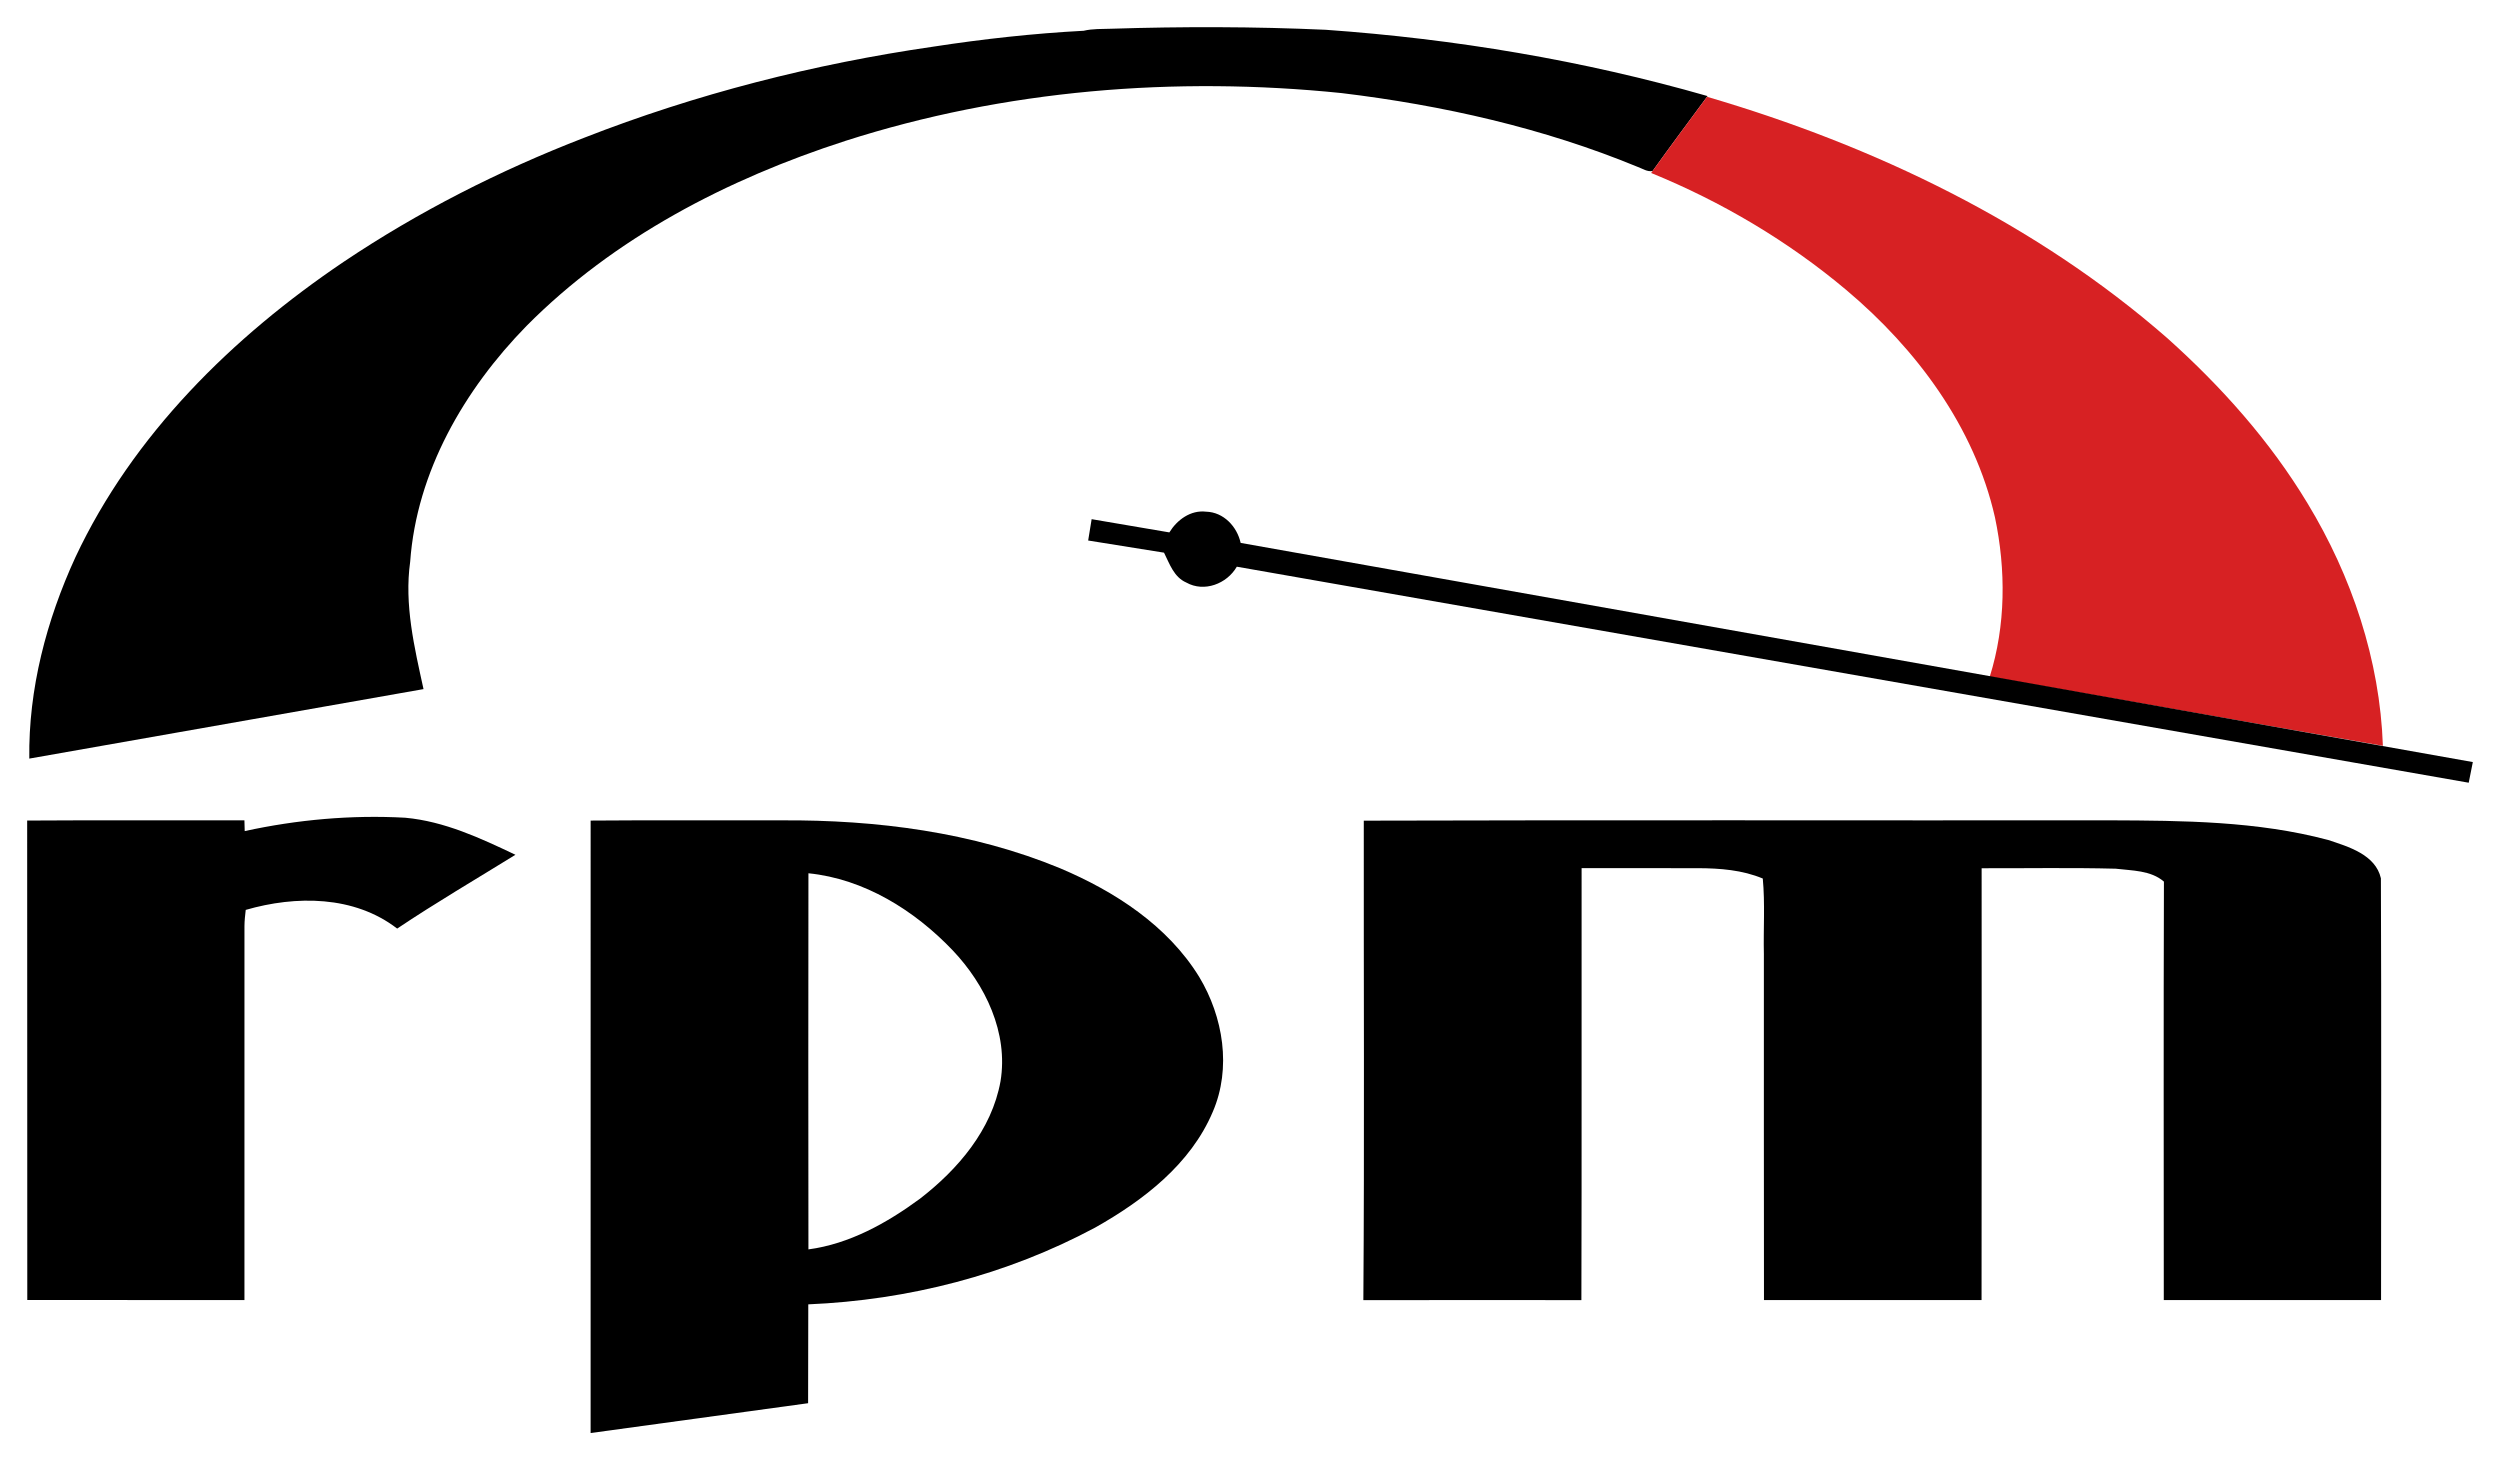
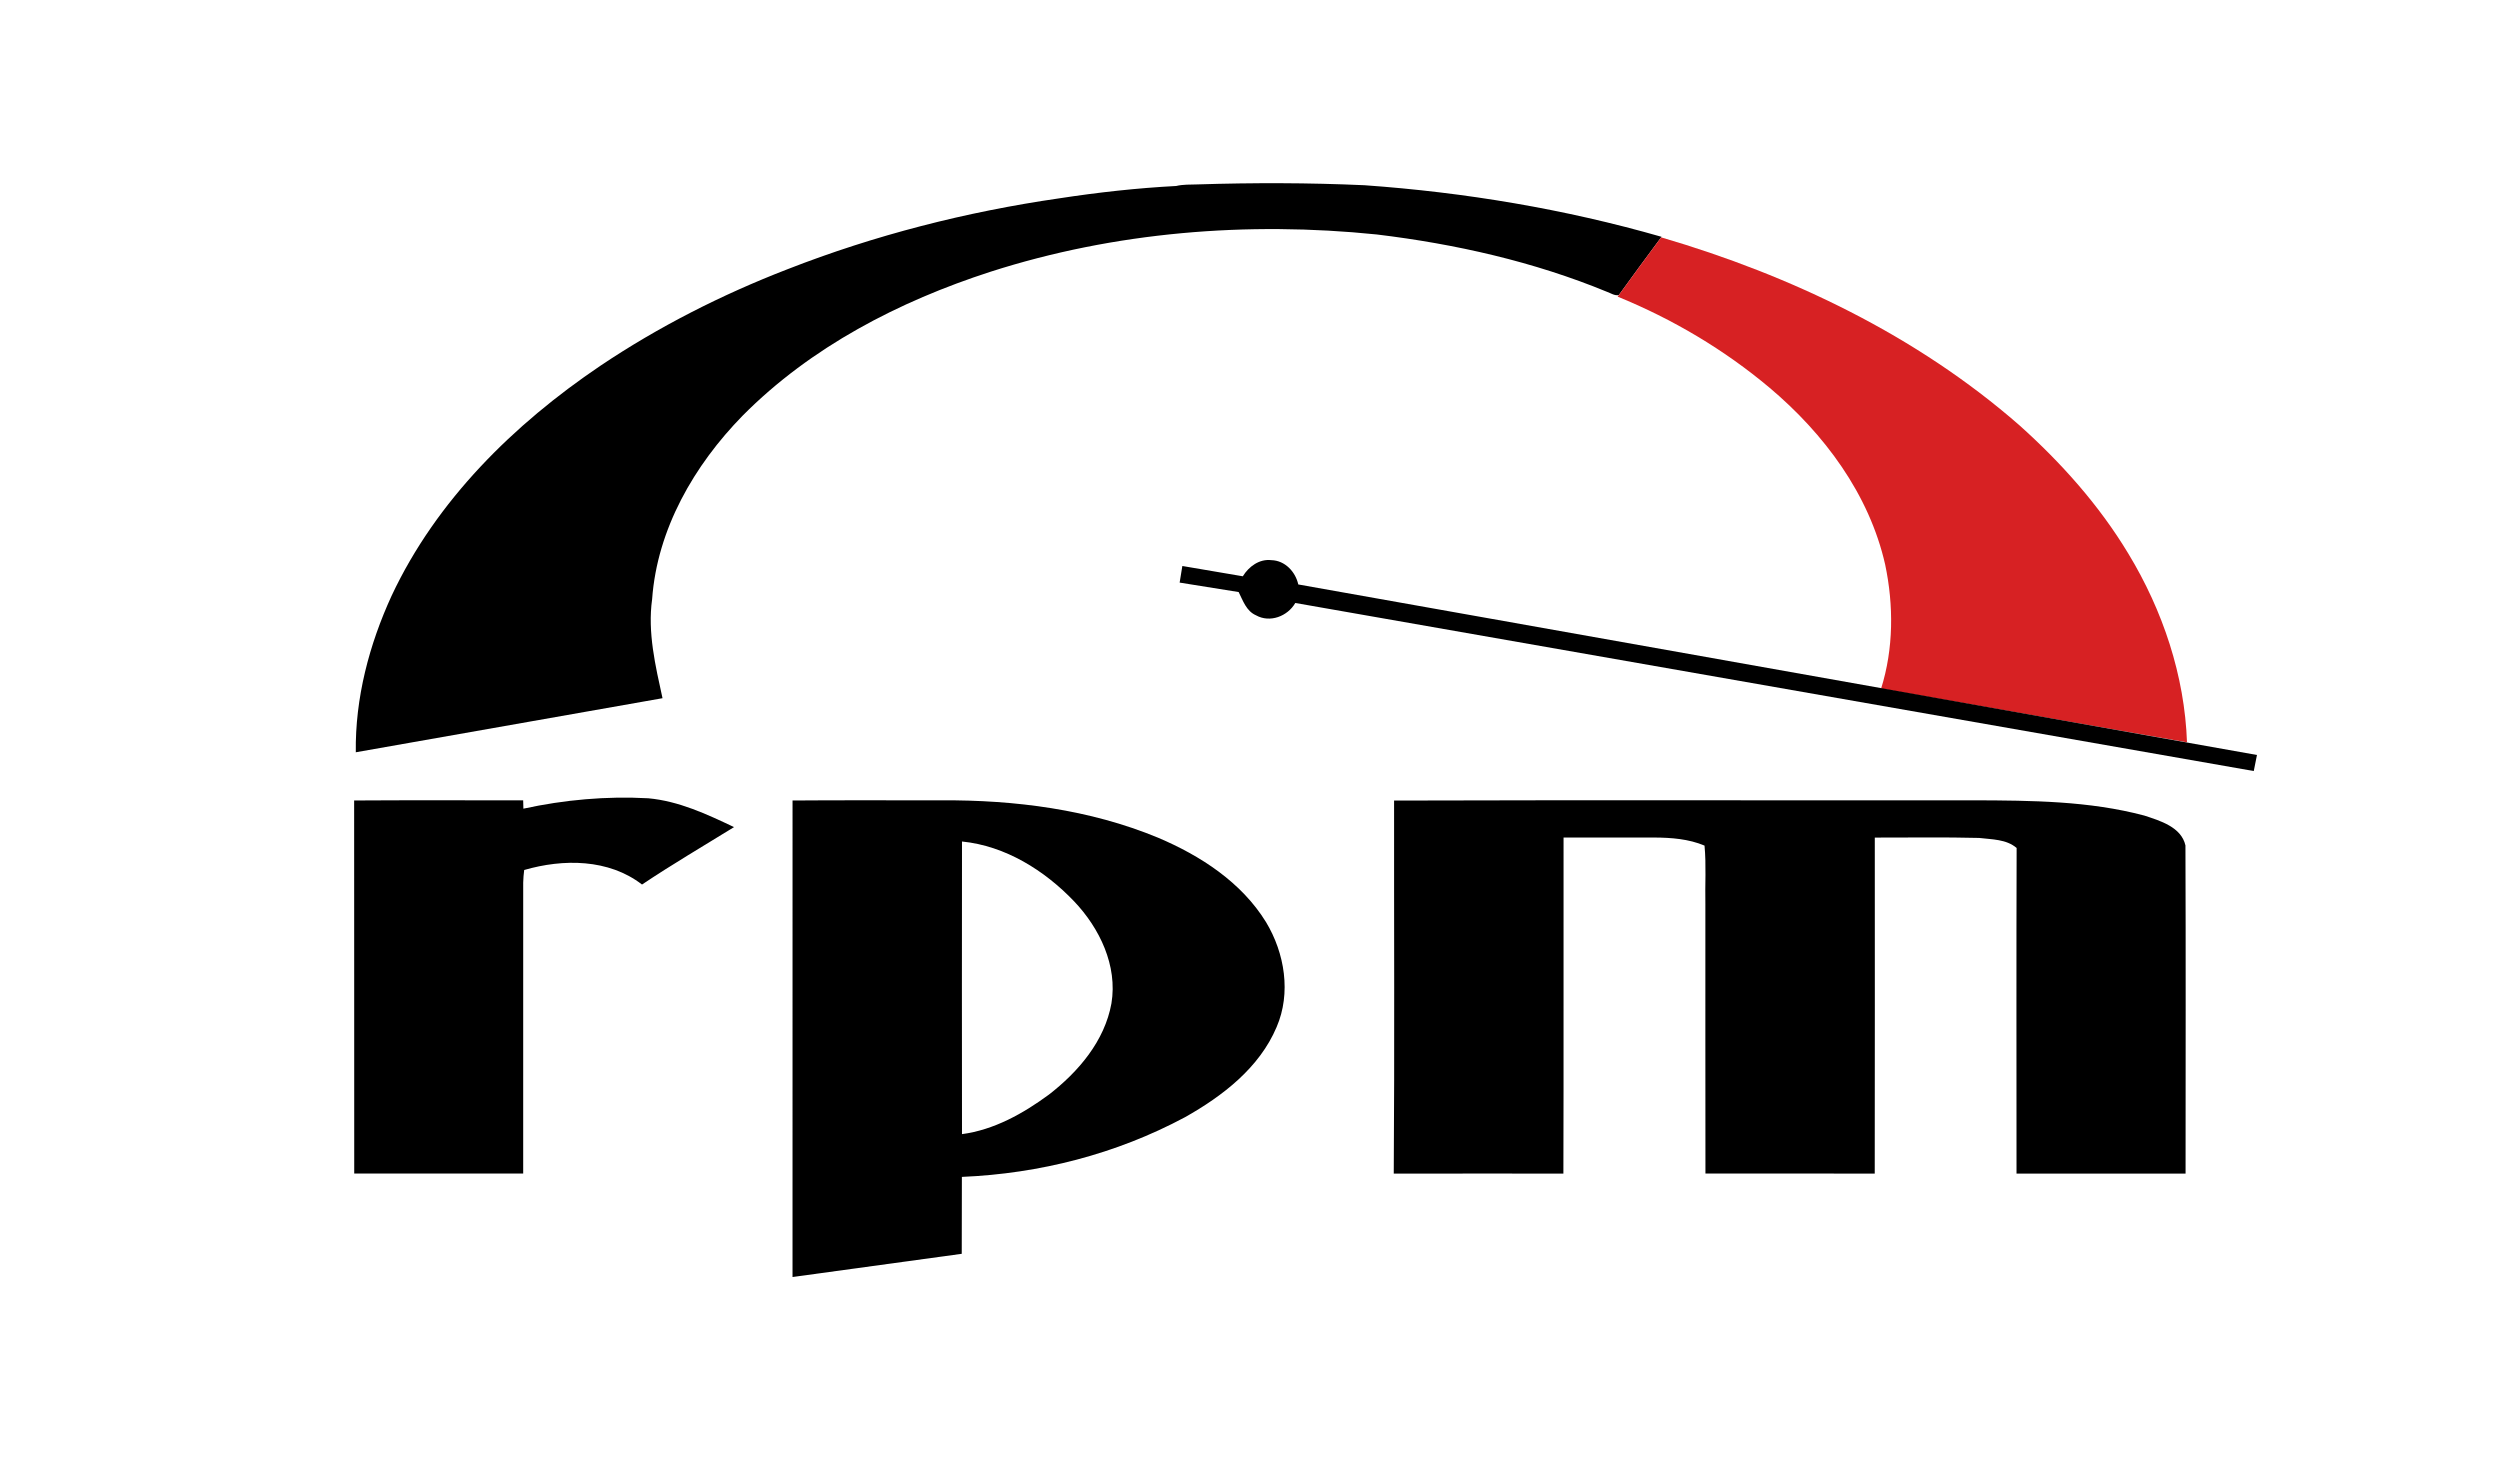
- <svg xmlns="http://www.w3.org/2000/svg" width="920" height="537.36" viewBox="0 0 640 409" version="1.0" id="svg2">
+ <svg xmlns="http://www.w3.org/2000/svg" width="920" height="537.36" viewBox="-150 0 900 409" version="1.0" id="svg2">
  <defs id="defs4">
    <clipPath id="clip0">
      <rect width="640" height="409" id="rect7" x="0" y="0" />
    </clipPath>
  </defs>
  <g id="g5448">
    <path style="fill:#000000;fill-rule:nonzero;stroke:none" d="m 231.249,13.075 c 13.965,-2.146 28.049,-3.714 42.167,-4.458 2.508,-0.598 5.102,-0.475 7.665,-0.567 20.032,-0.639 40.091,-0.61 60.114,0.292 36.14,2.556 72.097,8.56 106.96,18.568 l -0.148,0.196 c -5.111,6.912 -10.237,13.814 -15.249,20.797 -1.502,0.277 -2.816,-0.673 -4.154,-1.151 C 402.153,35.838 373.997,29.502 345.658,26.073 299.045,21.3 251.324,25.135 206.607,39.479 173.683,50.127 141.89,66.547 117.339,91.308 99.94,109.1 86.582,132.117 84.769,157.336 c -1.687,12.019 1.19,24.016 3.736,35.679 l -110.417,19.465 c -0.267,-19.482 4.817,-38.757 12.908,-56.382 C 7.089,121.781 34.995,94.363 66.09,73.37 87.115,59.253 109.843,47.737 133.448,38.604 164.897,26.309 197.847,17.909 231.249,13.075 Z" id="path16" />
    <path style="fill:#d72123;fill-rule:nonzero;stroke:none" d="m 432.757,47.903 c 5.012,-6.983 10.138,-13.885 15.249,-20.797 46.81,13.71 92.013,35.359 128.938,67.617 15.098,13.52 28.754,28.815 39.242,46.217 12.42,20.479 20.29,43.932 21.132,67.959 -36.713,-6.417 -73.416,-12.888 -110.125,-19.327 4.518,-14.369 4.557,-30.014 1.463,-44.678 C 522.922,119.551 506.675,97.792 487.077,81.275 470.74,67.528 452.102,56.511 432.355,48.449 l 0.403,-0.545 z" id="path20" />
    <path style="fill:#000000;fill-rule:nonzero;stroke:none" d="m 297.412,149.125 c 2.161,-3.519 5.966,-6.326 10.294,-5.805 4.892,0.125 8.662,4.168 9.675,8.742 l 345.127,61.393 -1.152,5.782 -345.052,-60.508 c -2.753,4.789 -9.138,7.263 -14.154,4.434 -3.478,-1.52 -4.664,-5.242 -6.234,-8.364 l -21.246,-3.404 0.974,-5.977 21.769,3.706 z" id="path24" />
    <path style="fill:#000000;fill-rule:nonzero;stroke:none" d="m -22.508,229.834 c 20.283,-0.136 40.567,-0.025 60.85,-0.057 0.02,0.752 0.06,2.255 0.08,3.006 14.738,-3.209 29.885,-4.574 44.959,-3.742 10.976,1.005 21.053,5.709 30.869,10.378 -11.065,6.843 -22.325,13.434 -33.123,20.674 -12.033,-9.292 -28.387,-9.3 -42.419,-5.235 -0.175,1.501 -0.34,3.008 -0.355,4.528 0.007,34.918 0.017,69.836 -0.004,104.754 -20.275,-0.007 -40.55,0.019 -60.826,-0.013 -0.043,-44.765 0.021,-89.53 -0.032,-134.294 z" id="path28" />
    <path id="path32" transform="matrix(0.7611285,0,0,0.7611285,-30.11912,0)" d="M 252.553 301.875 C 240.82 301.865 229.087 301.874 217.355 301.973 L 217.346 527.359 L 297.383 516.381 L 297.447 480.002 C 334.259 478.448 370.426 469.189 402.969 451.777 C 420.721 441.786 438.163 428.418 446.307 409.137 C 453.244 393.065 450.154 374.206 441.316 359.518 C 429.679 340.609 410.262 328.048 390.189 319.549 C 357.87 306.173 322.525 301.691 287.75 301.889 C 276.017 301.913 264.286 301.885 252.553 301.875 z M 297.502 321.365 L 297.504 321.365 C 318.001 323.422 336.529 335.004 350.529 349.66 C 362.603 362.359 371.138 380.077 368.189 397.924 C 364.966 415.803 352.526 430.327 338.537 441.139 C 326.387 450.058 312.647 457.759 297.5 459.777 C 297.448 413.64 297.44 367.502 297.502 321.365 z " style="fill:#000000;fill-rule:nonzero;stroke:none" />
    <path style="fill:#000000;fill-rule:nonzero;stroke:none" d="m 351.871,229.864 c 69.7,-0.213 139.404,-0.026 209.106,-0.094 20.392,0.084 41.123,0.213 60.959,5.489 5.709,1.88 13.323,4.117 14.824,10.753 0.149,39.374 0.056,78.756 0.045,118.134 -20.287,-0.004 -40.573,-0.013 -60.858,0.004 -0.004,-39.071 -0.084,-78.142 0.04,-117.212 -3.685,-3.197 -8.939,-3.061 -13.515,-3.619 -12.511,-0.326 -25.033,-0.093 -37.546,-0.129 0.002,40.319 0.045,80.638 -0.021,120.958 -20.316,-0.019 -40.63,0.006 -60.944,-0.012 -0.06,-32.296 -0.009,-64.592 -0.026,-96.887 -0.163,-7.057 0.354,-14.141 -0.307,-21.175 -5.716,-2.402 -11.977,-2.873 -18.106,-2.902 -10.882,-0.018 -21.762,0.008 -32.642,-0.011 -0.053,40.333 0.066,80.666 -0.06,120.999 -19.129,-0.024 -38.257,-0.038 -57.385,0.008 l -3.685,-0.015 c 0.315,-44.509 0.075,-89.775 0.12,-134.288 z" id="path36" />
  </g>
</svg>
